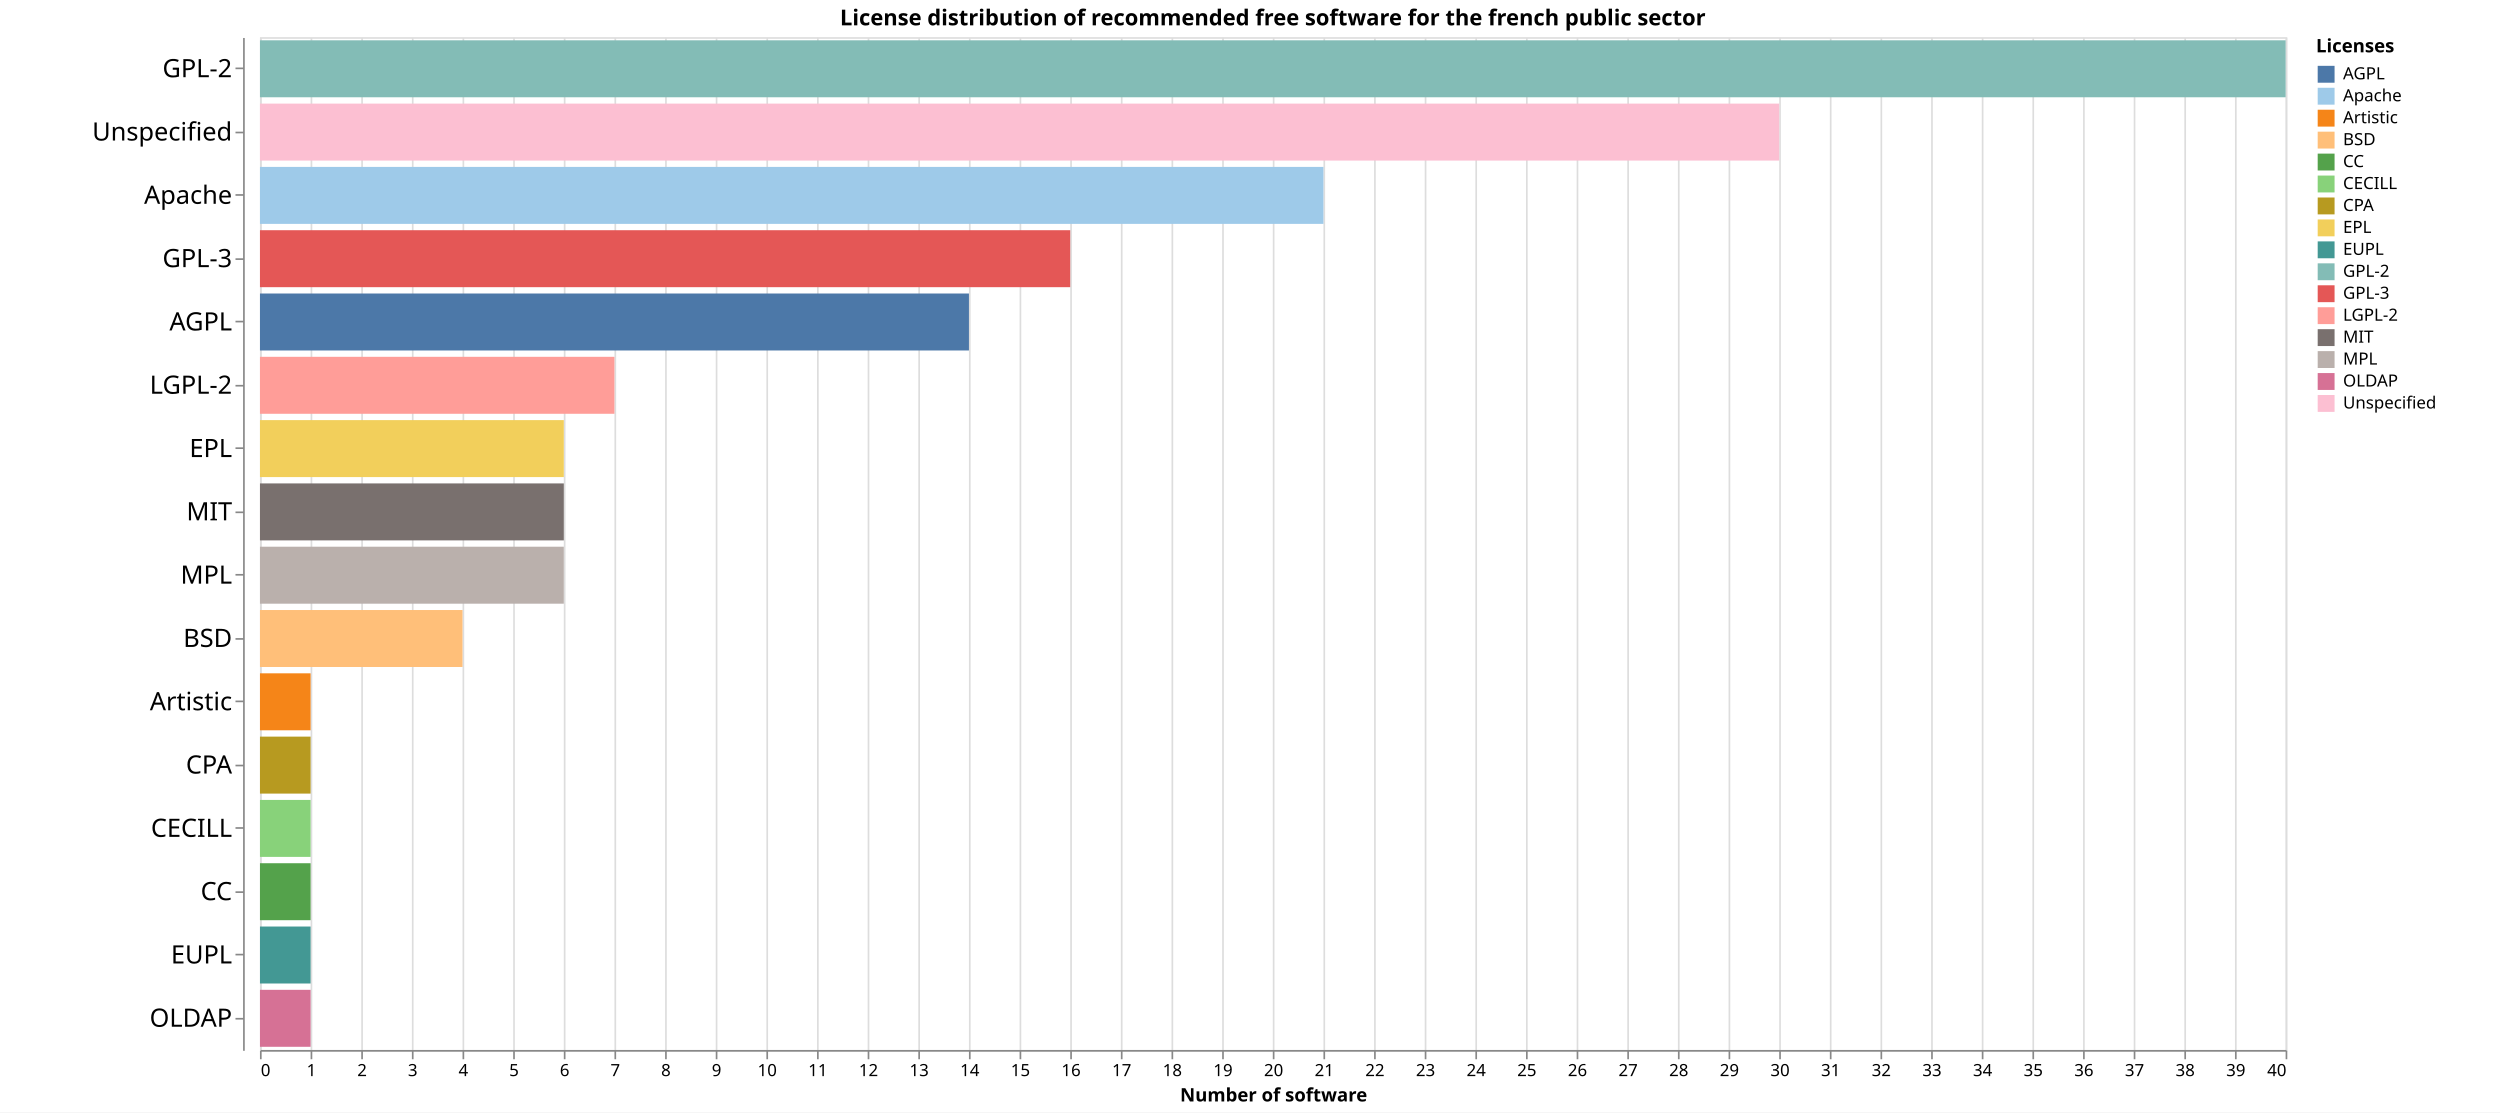
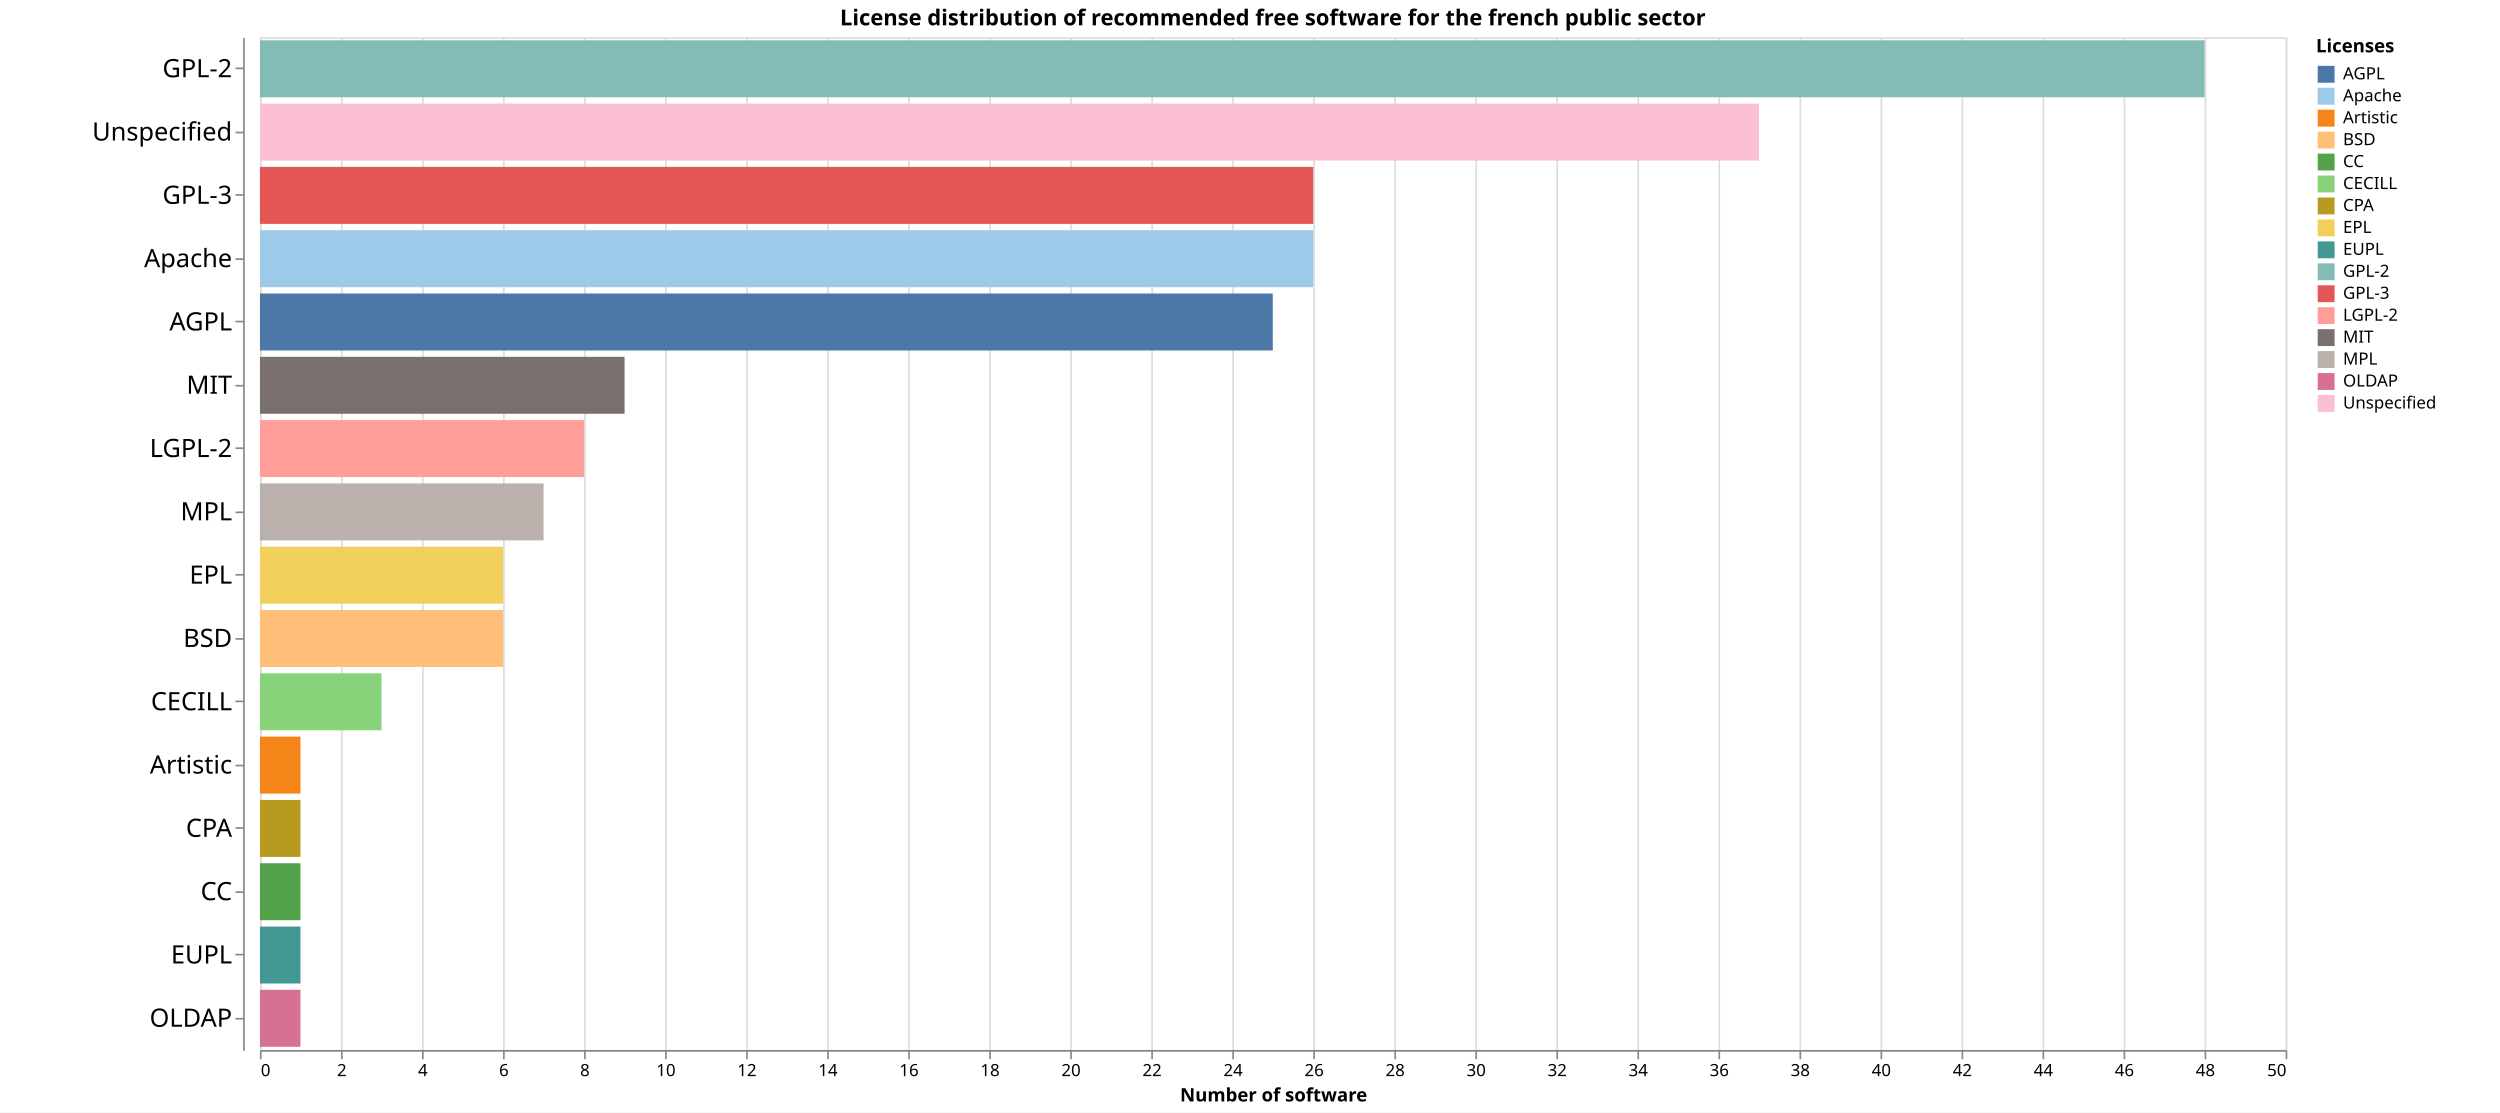
<svg xmlns="http://www.w3.org/2000/svg" class="marks" width="1481" height="659" viewBox="0 0 1481 659" version="1.1">
  <rect width="1481" height="659" fill="white" />
  <g fill="none" stroke-miterlimit="10" transform="translate(154,22)">
    <g class="mark-group role-frame root" role="graphics-object" aria-roledescription="group mark container">
      <g transform="translate(0,0)">
        <path class="background" aria-hidden="true" d="M0.5,0.5h1200v600h-1200Z" stroke="#ddd" />
        <g>
          <g class="mark-group role-axis" aria-hidden="true">
            <g transform="translate(0.5,600.5)">
              <path class="background" aria-hidden="true" d="M0,0h0v0h0Z" pointer-events="none" />
              <g>
                <g class="mark-rule role-axis-grid" pointer-events="none">
                  <line transform="translate(0,0)" x2="0" y2="-600" stroke="#ddd" stroke-width="1" opacity="1" />
-                   <line transform="translate(30,0)" x2="0" y2="-600" stroke="#ddd" stroke-width="1" opacity="1" />
-                   <line transform="translate(60,0)" x2="0" y2="-600" stroke="#ddd" stroke-width="1" opacity="1" />
-                   <line transform="translate(90,0)" x2="0" y2="-600" stroke="#ddd" stroke-width="1" opacity="1" />
-                   <line transform="translate(120,0)" x2="0" y2="-600" stroke="#ddd" stroke-width="1" opacity="1" />
-                   <line transform="translate(150,0)" x2="0" y2="-600" stroke="#ddd" stroke-width="1" opacity="1" />
-                   <line transform="translate(180,0)" x2="0" y2="-600" stroke="#ddd" stroke-width="1" opacity="1" />
-                   <line transform="translate(210,0)" x2="0" y2="-600" stroke="#ddd" stroke-width="1" opacity="1" />
+                   <line transform="translate(48,0)" x2="0" y2="-600" stroke="#ddd" stroke-width="1" opacity="1" />
+                   <line transform="translate(96,0)" x2="0" y2="-600" stroke="#ddd" stroke-width="1" opacity="1" />
+                   <line transform="translate(144,0)" x2="0" y2="-600" stroke="#ddd" stroke-width="1" opacity="1" />
+                   <line transform="translate(192,0)" x2="0" y2="-600" stroke="#ddd" stroke-width="1" opacity="1" />
                  <line transform="translate(240,0)" x2="0" y2="-600" stroke="#ddd" stroke-width="1" opacity="1" />
-                   <line transform="translate(270,0)" x2="0" y2="-600" stroke="#ddd" stroke-width="1" opacity="1" />
-                   <line transform="translate(300,0)" x2="0" y2="-600" stroke="#ddd" stroke-width="1" opacity="1" />
-                   <line transform="translate(330,0)" x2="0" y2="-600" stroke="#ddd" stroke-width="1" opacity="1" />
-                   <line transform="translate(360,0)" x2="0" y2="-600" stroke="#ddd" stroke-width="1" opacity="1" />
-                   <line transform="translate(390,0)" x2="0" y2="-600" stroke="#ddd" stroke-width="1" opacity="1" />
-                   <line transform="translate(420,0)" x2="0" y2="-600" stroke="#ddd" stroke-width="1" opacity="1" />
-                   <line transform="translate(450,0)" x2="0" y2="-600" stroke="#ddd" stroke-width="1" opacity="1" />
+                   <line transform="translate(288,0)" x2="0" y2="-600" stroke="#ddd" stroke-width="1" opacity="1" />
+                   <line transform="translate(336,0)" x2="0" y2="-600" stroke="#ddd" stroke-width="1" opacity="1" />
+                   <line transform="translate(384,0)" x2="0" y2="-600" stroke="#ddd" stroke-width="1" opacity="1" />
+                   <line transform="translate(432,0)" x2="0" y2="-600" stroke="#ddd" stroke-width="1" opacity="1" />
                  <line transform="translate(480,0)" x2="0" y2="-600" stroke="#ddd" stroke-width="1" opacity="1" />
-                   <line transform="translate(510,0)" x2="0" y2="-600" stroke="#ddd" stroke-width="1" opacity="1" />
-                   <line transform="translate(540,0)" x2="0" y2="-600" stroke="#ddd" stroke-width="1" opacity="1" />
-                   <line transform="translate(570,0)" x2="0" y2="-600" stroke="#ddd" stroke-width="1" opacity="1" />
-                   <line transform="translate(600,0)" x2="0" y2="-600" stroke="#ddd" stroke-width="1" opacity="1" />
-                   <line transform="translate(630,0)" x2="0" y2="-600" stroke="#ddd" stroke-width="1" opacity="1" />
-                   <line transform="translate(660,0)" x2="0" y2="-600" stroke="#ddd" stroke-width="1" opacity="1" />
-                   <line transform="translate(690,0)" x2="0" y2="-600" stroke="#ddd" stroke-width="1" opacity="1" />
+                   <line transform="translate(528,0)" x2="0" y2="-600" stroke="#ddd" stroke-width="1" opacity="1" />
+                   <line transform="translate(576,0)" x2="0" y2="-600" stroke="#ddd" stroke-width="1" opacity="1" />
+                   <line transform="translate(624,0)" x2="0" y2="-600" stroke="#ddd" stroke-width="1" opacity="1" />
+                   <line transform="translate(672,0)" x2="0" y2="-600" stroke="#ddd" stroke-width="1" opacity="1" />
                  <line transform="translate(720,0)" x2="0" y2="-600" stroke="#ddd" stroke-width="1" opacity="1" />
-                   <line transform="translate(750,0)" x2="0" y2="-600" stroke="#ddd" stroke-width="1" opacity="1" />
-                   <line transform="translate(780,0)" x2="0" y2="-600" stroke="#ddd" stroke-width="1" opacity="1" />
-                   <line transform="translate(810,0)" x2="0" y2="-600" stroke="#ddd" stroke-width="1" opacity="1" />
-                   <line transform="translate(840,0)" x2="0" y2="-600" stroke="#ddd" stroke-width="1" opacity="1" />
-                   <line transform="translate(870,0)" x2="0" y2="-600" stroke="#ddd" stroke-width="1" opacity="1" />
-                   <line transform="translate(900,0)" x2="0" y2="-600" stroke="#ddd" stroke-width="1" opacity="1" />
-                   <line transform="translate(930,0)" x2="0" y2="-600" stroke="#ddd" stroke-width="1" opacity="1" />
+                   <line transform="translate(768,0)" x2="0" y2="-600" stroke="#ddd" stroke-width="1" opacity="1" />
+                   <line transform="translate(816,0)" x2="0" y2="-600" stroke="#ddd" stroke-width="1" opacity="1" />
+                   <line transform="translate(864,0)" x2="0" y2="-600" stroke="#ddd" stroke-width="1" opacity="1" />
+                   <line transform="translate(912,0)" x2="0" y2="-600" stroke="#ddd" stroke-width="1" opacity="1" />
                  <line transform="translate(960,0)" x2="0" y2="-600" stroke="#ddd" stroke-width="1" opacity="1" />
-                   <line transform="translate(990,0)" x2="0" y2="-600" stroke="#ddd" stroke-width="1" opacity="1" />
-                   <line transform="translate(1020,0)" x2="0" y2="-600" stroke="#ddd" stroke-width="1" opacity="1" />
-                   <line transform="translate(1050,0)" x2="0" y2="-600" stroke="#ddd" stroke-width="1" opacity="1" />
-                   <line transform="translate(1080,0)" x2="0" y2="-600" stroke="#ddd" stroke-width="1" opacity="1" />
-                   <line transform="translate(1110,0)" x2="0" y2="-600" stroke="#ddd" stroke-width="1" opacity="1" />
-                   <line transform="translate(1140,0)" x2="0" y2="-600" stroke="#ddd" stroke-width="1" opacity="1" />
-                   <line transform="translate(1170,0)" x2="0" y2="-600" stroke="#ddd" stroke-width="1" opacity="1" />
+                   <line transform="translate(1008,0)" x2="0" y2="-600" stroke="#ddd" stroke-width="1" opacity="1" />
+                   <line transform="translate(1056,0)" x2="0" y2="-600" stroke="#ddd" stroke-width="1" opacity="1" />
+                   <line transform="translate(1104,0)" x2="0" y2="-600" stroke="#ddd" stroke-width="1" opacity="1" />
+                   <line transform="translate(1152,0)" x2="0" y2="-600" stroke="#ddd" stroke-width="1" opacity="1" />
                  <line transform="translate(1200,0)" x2="0" y2="-600" stroke="#ddd" stroke-width="1" opacity="1" />
                </g>
              </g>
              <path class="foreground" aria-hidden="true" d="" pointer-events="none" display="none" />
            </g>
          </g>
-           <g class="mark-group role-axis" role="graphics-symbol" aria-roledescription="axis" aria-label="X-axis titled 'Number of software' for a linear scale with values from 0 to 40">
+           <g class="mark-group role-axis" role="graphics-symbol" aria-roledescription="axis" aria-label="X-axis titled 'Number of software' for a linear scale with values from 0 to 50">
            <g transform="translate(0.5,600.5)">
              <path class="background" aria-hidden="true" d="M0,0h0v0h0Z" pointer-events="none" />
              <g>
                <g class="mark-rule role-axis-tick" pointer-events="none">
                  <line transform="translate(0,0)" x2="0" y2="5" stroke="#888" stroke-width="1" opacity="1" />
-                   <line transform="translate(30,0)" x2="0" y2="5" stroke="#888" stroke-width="1" opacity="1" />
-                   <line transform="translate(60,0)" x2="0" y2="5" stroke="#888" stroke-width="1" opacity="1" />
-                   <line transform="translate(90,0)" x2="0" y2="5" stroke="#888" stroke-width="1" opacity="1" />
-                   <line transform="translate(120,0)" x2="0" y2="5" stroke="#888" stroke-width="1" opacity="1" />
-                   <line transform="translate(150,0)" x2="0" y2="5" stroke="#888" stroke-width="1" opacity="1" />
-                   <line transform="translate(180,0)" x2="0" y2="5" stroke="#888" stroke-width="1" opacity="1" />
-                   <line transform="translate(210,0)" x2="0" y2="5" stroke="#888" stroke-width="1" opacity="1" />
+                   <line transform="translate(48,0)" x2="0" y2="5" stroke="#888" stroke-width="1" opacity="1" />
+                   <line transform="translate(96,0)" x2="0" y2="5" stroke="#888" stroke-width="1" opacity="1" />
+                   <line transform="translate(144,0)" x2="0" y2="5" stroke="#888" stroke-width="1" opacity="1" />
+                   <line transform="translate(192,0)" x2="0" y2="5" stroke="#888" stroke-width="1" opacity="1" />
                  <line transform="translate(240,0)" x2="0" y2="5" stroke="#888" stroke-width="1" opacity="1" />
-                   <line transform="translate(270,0)" x2="0" y2="5" stroke="#888" stroke-width="1" opacity="1" />
-                   <line transform="translate(300,0)" x2="0" y2="5" stroke="#888" stroke-width="1" opacity="1" />
-                   <line transform="translate(330,0)" x2="0" y2="5" stroke="#888" stroke-width="1" opacity="1" />
-                   <line transform="translate(360,0)" x2="0" y2="5" stroke="#888" stroke-width="1" opacity="1" />
-                   <line transform="translate(390,0)" x2="0" y2="5" stroke="#888" stroke-width="1" opacity="1" />
-                   <line transform="translate(420,0)" x2="0" y2="5" stroke="#888" stroke-width="1" opacity="1" />
-                   <line transform="translate(450,0)" x2="0" y2="5" stroke="#888" stroke-width="1" opacity="1" />
+                   <line transform="translate(288,0)" x2="0" y2="5" stroke="#888" stroke-width="1" opacity="1" />
+                   <line transform="translate(336,0)" x2="0" y2="5" stroke="#888" stroke-width="1" opacity="1" />
+                   <line transform="translate(384,0)" x2="0" y2="5" stroke="#888" stroke-width="1" opacity="1" />
+                   <line transform="translate(432,0)" x2="0" y2="5" stroke="#888" stroke-width="1" opacity="1" />
                  <line transform="translate(480,0)" x2="0" y2="5" stroke="#888" stroke-width="1" opacity="1" />
-                   <line transform="translate(510,0)" x2="0" y2="5" stroke="#888" stroke-width="1" opacity="1" />
-                   <line transform="translate(540,0)" x2="0" y2="5" stroke="#888" stroke-width="1" opacity="1" />
-                   <line transform="translate(570,0)" x2="0" y2="5" stroke="#888" stroke-width="1" opacity="1" />
-                   <line transform="translate(600,0)" x2="0" y2="5" stroke="#888" stroke-width="1" opacity="1" />
-                   <line transform="translate(630,0)" x2="0" y2="5" stroke="#888" stroke-width="1" opacity="1" />
-                   <line transform="translate(660,0)" x2="0" y2="5" stroke="#888" stroke-width="1" opacity="1" />
-                   <line transform="translate(690,0)" x2="0" y2="5" stroke="#888" stroke-width="1" opacity="1" />
+                   <line transform="translate(528,0)" x2="0" y2="5" stroke="#888" stroke-width="1" opacity="1" />
+                   <line transform="translate(576,0)" x2="0" y2="5" stroke="#888" stroke-width="1" opacity="1" />
+                   <line transform="translate(624,0)" x2="0" y2="5" stroke="#888" stroke-width="1" opacity="1" />
+                   <line transform="translate(672,0)" x2="0" y2="5" stroke="#888" stroke-width="1" opacity="1" />
                  <line transform="translate(720,0)" x2="0" y2="5" stroke="#888" stroke-width="1" opacity="1" />
-                   <line transform="translate(750,0)" x2="0" y2="5" stroke="#888" stroke-width="1" opacity="1" />
-                   <line transform="translate(780,0)" x2="0" y2="5" stroke="#888" stroke-width="1" opacity="1" />
-                   <line transform="translate(810,0)" x2="0" y2="5" stroke="#888" stroke-width="1" opacity="1" />
-                   <line transform="translate(840,0)" x2="0" y2="5" stroke="#888" stroke-width="1" opacity="1" />
-                   <line transform="translate(870,0)" x2="0" y2="5" stroke="#888" stroke-width="1" opacity="1" />
-                   <line transform="translate(900,0)" x2="0" y2="5" stroke="#888" stroke-width="1" opacity="1" />
-                   <line transform="translate(930,0)" x2="0" y2="5" stroke="#888" stroke-width="1" opacity="1" />
+                   <line transform="translate(768,0)" x2="0" y2="5" stroke="#888" stroke-width="1" opacity="1" />
+                   <line transform="translate(816,0)" x2="0" y2="5" stroke="#888" stroke-width="1" opacity="1" />
+                   <line transform="translate(864,0)" x2="0" y2="5" stroke="#888" stroke-width="1" opacity="1" />
+                   <line transform="translate(912,0)" x2="0" y2="5" stroke="#888" stroke-width="1" opacity="1" />
                  <line transform="translate(960,0)" x2="0" y2="5" stroke="#888" stroke-width="1" opacity="1" />
-                   <line transform="translate(990,0)" x2="0" y2="5" stroke="#888" stroke-width="1" opacity="1" />
-                   <line transform="translate(1020,0)" x2="0" y2="5" stroke="#888" stroke-width="1" opacity="1" />
-                   <line transform="translate(1050,0)" x2="0" y2="5" stroke="#888" stroke-width="1" opacity="1" />
-                   <line transform="translate(1080,0)" x2="0" y2="5" stroke="#888" stroke-width="1" opacity="1" />
-                   <line transform="translate(1110,0)" x2="0" y2="5" stroke="#888" stroke-width="1" opacity="1" />
-                   <line transform="translate(1140,0)" x2="0" y2="5" stroke="#888" stroke-width="1" opacity="1" />
-                   <line transform="translate(1170,0)" x2="0" y2="5" stroke="#888" stroke-width="1" opacity="1" />
+                   <line transform="translate(1008,0)" x2="0" y2="5" stroke="#888" stroke-width="1" opacity="1" />
+                   <line transform="translate(1056,0)" x2="0" y2="5" stroke="#888" stroke-width="1" opacity="1" />
+                   <line transform="translate(1104,0)" x2="0" y2="5" stroke="#888" stroke-width="1" opacity="1" />
+                   <line transform="translate(1152,0)" x2="0" y2="5" stroke="#888" stroke-width="1" opacity="1" />
                  <line transform="translate(1200,0)" x2="0" y2="5" stroke="#888" stroke-width="1" opacity="1" />
                </g>
                <g class="mark-text role-axis-label" pointer-events="none">
                  <text text-anchor="start" transform="translate(0,15)" font-family="sans-serif" font-size="10px" fill="#000" opacity="1">0</text>
-                   <text text-anchor="middle" transform="translate(30,15)" font-family="sans-serif" font-size="10px" fill="#000" opacity="1">1</text>
-                   <text text-anchor="middle" transform="translate(60,15)" font-family="sans-serif" font-size="10px" fill="#000" opacity="1">2</text>
-                   <text text-anchor="middle" transform="translate(90,15)" font-family="sans-serif" font-size="10px" fill="#000" opacity="1">3</text>
-                   <text text-anchor="middle" transform="translate(120,15)" font-family="sans-serif" font-size="10px" fill="#000" opacity="1">4</text>
-                   <text text-anchor="middle" transform="translate(150,15)" font-family="sans-serif" font-size="10px" fill="#000" opacity="1">5</text>
-                   <text text-anchor="middle" transform="translate(180,15)" font-family="sans-serif" font-size="10px" fill="#000" opacity="1">6</text>
-                   <text text-anchor="middle" transform="translate(210,15)" font-family="sans-serif" font-size="10px" fill="#000" opacity="1">7</text>
-                   <text text-anchor="middle" transform="translate(240,15)" font-family="sans-serif" font-size="10px" fill="#000" opacity="1">8</text>
-                   <text text-anchor="middle" transform="translate(270,15)" font-family="sans-serif" font-size="10px" fill="#000" opacity="1">9</text>
-                   <text text-anchor="middle" transform="translate(300,15)" font-family="sans-serif" font-size="10px" fill="#000" opacity="1">10</text>
-                   <text text-anchor="middle" transform="translate(330,15)" font-family="sans-serif" font-size="10px" fill="#000" opacity="1">11</text>
-                   <text text-anchor="middle" transform="translate(360,15)" font-family="sans-serif" font-size="10px" fill="#000" opacity="1">12</text>
-                   <text text-anchor="middle" transform="translate(390,15)" font-family="sans-serif" font-size="10px" fill="#000" opacity="1">13</text>
-                   <text text-anchor="middle" transform="translate(420,15)" font-family="sans-serif" font-size="10px" fill="#000" opacity="1">14</text>
-                   <text text-anchor="middle" transform="translate(450,15)" font-family="sans-serif" font-size="10px" fill="#000" opacity="1">15</text>
-                   <text text-anchor="middle" transform="translate(480,15)" font-family="sans-serif" font-size="10px" fill="#000" opacity="1">16</text>
-                   <text text-anchor="middle" transform="translate(510,15)" font-family="sans-serif" font-size="10px" fill="#000" opacity="1">17</text>
-                   <text text-anchor="middle" transform="translate(540,15)" font-family="sans-serif" font-size="10px" fill="#000" opacity="1">18</text>
-                   <text text-anchor="middle" transform="translate(570,15)" font-family="sans-serif" font-size="10px" fill="#000" opacity="1">19</text>
-                   <text text-anchor="middle" transform="translate(600,15)" font-family="sans-serif" font-size="10px" fill="#000" opacity="1">20</text>
-                   <text text-anchor="middle" transform="translate(630,15)" font-family="sans-serif" font-size="10px" fill="#000" opacity="1">21</text>
-                   <text text-anchor="middle" transform="translate(660,15)" font-family="sans-serif" font-size="10px" fill="#000" opacity="1">22</text>
-                   <text text-anchor="middle" transform="translate(690,15)" font-family="sans-serif" font-size="10px" fill="#000" opacity="1">23</text>
-                   <text text-anchor="middle" transform="translate(720,15)" font-family="sans-serif" font-size="10px" fill="#000" opacity="1">24</text>
-                   <text text-anchor="middle" transform="translate(750,15)" font-family="sans-serif" font-size="10px" fill="#000" opacity="1">25</text>
-                   <text text-anchor="middle" transform="translate(780,15)" font-family="sans-serif" font-size="10px" fill="#000" opacity="1">26</text>
-                   <text text-anchor="middle" transform="translate(810,15)" font-family="sans-serif" font-size="10px" fill="#000" opacity="1">27</text>
-                   <text text-anchor="middle" transform="translate(840,15)" font-family="sans-serif" font-size="10px" fill="#000" opacity="1">28</text>
-                   <text text-anchor="middle" transform="translate(870,15)" font-family="sans-serif" font-size="10px" fill="#000" opacity="1">29</text>
-                   <text text-anchor="middle" transform="translate(900,15)" font-family="sans-serif" font-size="10px" fill="#000" opacity="1">30</text>
-                   <text text-anchor="middle" transform="translate(930,15)" font-family="sans-serif" font-size="10px" fill="#000" opacity="1">31</text>
-                   <text text-anchor="middle" transform="translate(960,15)" font-family="sans-serif" font-size="10px" fill="#000" opacity="1">32</text>
-                   <text text-anchor="middle" transform="translate(990,15)" font-family="sans-serif" font-size="10px" fill="#000" opacity="1">33</text>
-                   <text text-anchor="middle" transform="translate(1020,15)" font-family="sans-serif" font-size="10px" fill="#000" opacity="1">34</text>
-                   <text text-anchor="middle" transform="translate(1050,15)" font-family="sans-serif" font-size="10px" fill="#000" opacity="1">35</text>
-                   <text text-anchor="middle" transform="translate(1080,15)" font-family="sans-serif" font-size="10px" fill="#000" opacity="1">36</text>
-                   <text text-anchor="middle" transform="translate(1110,15)" font-family="sans-serif" font-size="10px" fill="#000" opacity="1">37</text>
-                   <text text-anchor="middle" transform="translate(1140,15)" font-family="sans-serif" font-size="10px" fill="#000" opacity="1">38</text>
-                   <text text-anchor="middle" transform="translate(1170,15)" font-family="sans-serif" font-size="10px" fill="#000" opacity="1">39</text>
-                   <text text-anchor="end" transform="translate(1200,15)" font-family="sans-serif" font-size="10px" fill="#000" opacity="1">40</text>
+                   <text text-anchor="middle" transform="translate(48,15)" font-family="sans-serif" font-size="10px" fill="#000" opacity="1">2</text>
+                   <text text-anchor="middle" transform="translate(96,15)" font-family="sans-serif" font-size="10px" fill="#000" opacity="1">4</text>
+                   <text text-anchor="middle" transform="translate(144,15)" font-family="sans-serif" font-size="10px" fill="#000" opacity="1">6</text>
+                   <text text-anchor="middle" transform="translate(192,15)" font-family="sans-serif" font-size="10px" fill="#000" opacity="1">8</text>
+                   <text text-anchor="middle" transform="translate(240,15)" font-family="sans-serif" font-size="10px" fill="#000" opacity="1">10</text>
+                   <text text-anchor="middle" transform="translate(288,15)" font-family="sans-serif" font-size="10px" fill="#000" opacity="1">12</text>
+                   <text text-anchor="middle" transform="translate(336,15)" font-family="sans-serif" font-size="10px" fill="#000" opacity="1">14</text>
+                   <text text-anchor="middle" transform="translate(384,15)" font-family="sans-serif" font-size="10px" fill="#000" opacity="1">16</text>
+                   <text text-anchor="middle" transform="translate(432,15)" font-family="sans-serif" font-size="10px" fill="#000" opacity="1">18</text>
+                   <text text-anchor="middle" transform="translate(480,15)" font-family="sans-serif" font-size="10px" fill="#000" opacity="1">20</text>
+                   <text text-anchor="middle" transform="translate(528,15)" font-family="sans-serif" font-size="10px" fill="#000" opacity="1">22</text>
+                   <text text-anchor="middle" transform="translate(576,15)" font-family="sans-serif" font-size="10px" fill="#000" opacity="1">24</text>
+                   <text text-anchor="middle" transform="translate(624,15)" font-family="sans-serif" font-size="10px" fill="#000" opacity="1">26</text>
+                   <text text-anchor="middle" transform="translate(672,15)" font-family="sans-serif" font-size="10px" fill="#000" opacity="1">28</text>
+                   <text text-anchor="middle" transform="translate(720,15)" font-family="sans-serif" font-size="10px" fill="#000" opacity="1">30</text>
+                   <text text-anchor="middle" transform="translate(768,15)" font-family="sans-serif" font-size="10px" fill="#000" opacity="1">32</text>
+                   <text text-anchor="middle" transform="translate(816,15)" font-family="sans-serif" font-size="10px" fill="#000" opacity="1">34</text>
+                   <text text-anchor="middle" transform="translate(864,15)" font-family="sans-serif" font-size="10px" fill="#000" opacity="1">36</text>
+                   <text text-anchor="middle" transform="translate(912,15)" font-family="sans-serif" font-size="10px" fill="#000" opacity="1">38</text>
+                   <text text-anchor="middle" transform="translate(960,15)" font-family="sans-serif" font-size="10px" fill="#000" opacity="1">40</text>
+                   <text text-anchor="middle" transform="translate(1008,15)" font-family="sans-serif" font-size="10px" fill="#000" opacity="1">42</text>
+                   <text text-anchor="middle" transform="translate(1056,15)" font-family="sans-serif" font-size="10px" fill="#000" opacity="1">44</text>
+                   <text text-anchor="middle" transform="translate(1104,15)" font-family="sans-serif" font-size="10px" fill="#000" opacity="1">46</text>
+                   <text text-anchor="middle" transform="translate(1152,15)" font-family="sans-serif" font-size="10px" fill="#000" opacity="1">48</text>
+                   <text text-anchor="end" transform="translate(1200,15)" font-family="sans-serif" font-size="10px" fill="#000" opacity="1">50</text>
                </g>
                <g class="mark-rule role-axis-domain" pointer-events="none">
                  <line transform="translate(0,0)" x2="1200" y2="0" stroke="#888" stroke-width="1" opacity="1" />
                </g>
                <g class="mark-text role-axis-title" pointer-events="none">
                  <text text-anchor="middle" transform="translate(600,30)" font-family="sans-serif" font-size="11px" font-weight="bold" fill="#000" opacity="1">Number of software</text>
                </g>
              </g>
              <path class="foreground" aria-hidden="true" d="" pointer-events="none" display="none" />
            </g>
          </g>
-           <g class="mark-group role-axis" role="graphics-symbol" aria-roledescription="axis" aria-label="Y-axis for a discrete scale with 16 values: GPL-2, Unspecified, Apache, GPL-3, AGPL, ending with OLDAP">
+           <g class="mark-group role-axis" role="graphics-symbol" aria-roledescription="axis" aria-label="Y-axis for a discrete scale with 16 values: GPL-2, Unspecified, GPL-3, Apache, AGPL, ending with OLDAP">
            <g transform="translate(-9.5,0.5)">
              <path class="background" aria-hidden="true" d="M0,0h0v0h0Z" pointer-events="none" />
              <g>
                <g class="mark-rule role-axis-tick" pointer-events="none">
                  <line transform="translate(0,18)" x2="-5" y2="0" stroke="#888" stroke-width="1" opacity="1" />
                  <line transform="translate(0,56)" x2="-5" y2="0" stroke="#888" stroke-width="1" opacity="1" />
                  <line transform="translate(0,93)" x2="-5" y2="0" stroke="#888" stroke-width="1" opacity="1" />
                  <line transform="translate(0,131)" x2="-5" y2="0" stroke="#888" stroke-width="1" opacity="1" />
                  <line transform="translate(0,168)" x2="-5" y2="0" stroke="#888" stroke-width="1" opacity="1" />
                  <line transform="translate(0,206)" x2="-5" y2="0" stroke="#888" stroke-width="1" opacity="1" />
                  <line transform="translate(0,243)" x2="-5" y2="0" stroke="#888" stroke-width="1" opacity="1" />
                  <line transform="translate(0,281)" x2="-5" y2="0" stroke="#888" stroke-width="1" opacity="1" />
                  <line transform="translate(0,318)" x2="-5" y2="0" stroke="#888" stroke-width="1" opacity="1" />
                  <line transform="translate(0,356)" x2="-5" y2="0" stroke="#888" stroke-width="1" opacity="1" />
                  <line transform="translate(0,393)" x2="-5" y2="0" stroke="#888" stroke-width="1" opacity="1" />
                  <line transform="translate(0,431)" x2="-5" y2="0" stroke="#888" stroke-width="1" opacity="1" />
                  <line transform="translate(0,468)" x2="-5" y2="0" stroke="#888" stroke-width="1" opacity="1" />
                  <line transform="translate(0,506)" x2="-5" y2="0" stroke="#888" stroke-width="1" opacity="1" />
                  <line transform="translate(0,543)" x2="-5" y2="0" stroke="#888" stroke-width="1" opacity="1" />
                  <line transform="translate(0,581)" x2="-5" y2="0" stroke="#888" stroke-width="1" opacity="1" />
                </g>
                <g class="mark-text role-axis-label" pointer-events="none">
                  <text text-anchor="end" transform="translate(-7,23.25)" font-family="sans-serif" font-size="15px" fill="#000" opacity="1">GPL-2</text>
                  <text text-anchor="end" transform="translate(-7,60.75)" font-family="sans-serif" font-size="15px" fill="#000" opacity="1">Unspecified</text>
-                   <text text-anchor="end" transform="translate(-7,98.25)" font-family="sans-serif" font-size="15px" fill="#000" opacity="1">Apache</text>
-                   <text text-anchor="end" transform="translate(-7,135.75)" font-family="sans-serif" font-size="15px" fill="#000" opacity="1">GPL-3</text>
+                   <text text-anchor="end" transform="translate(-7,98.25)" font-family="sans-serif" font-size="15px" fill="#000" opacity="1">GPL-3</text>
+                   <text text-anchor="end" transform="translate(-7,135.75)" font-family="sans-serif" font-size="15px" fill="#000" opacity="1">Apache</text>
                  <text text-anchor="end" transform="translate(-7,173.25)" font-family="sans-serif" font-size="15px" fill="#000" opacity="1">AGPL</text>
-                   <text text-anchor="end" transform="translate(-7,210.75)" font-family="sans-serif" font-size="15px" fill="#000" opacity="1">LGPL-2</text>
-                   <text text-anchor="end" transform="translate(-7,248.25)" font-family="sans-serif" font-size="15px" fill="#000" opacity="1">EPL</text>
-                   <text text-anchor="end" transform="translate(-7,285.75)" font-family="sans-serif" font-size="15px" fill="#000" opacity="1">MIT</text>
-                   <text text-anchor="end" transform="translate(-7,323.25)" font-family="sans-serif" font-size="15px" fill="#000" opacity="1">MPL</text>
+                   <text text-anchor="end" transform="translate(-7,210.75)" font-family="sans-serif" font-size="15px" fill="#000" opacity="1">MIT</text>
+                   <text text-anchor="end" transform="translate(-7,248.25)" font-family="sans-serif" font-size="15px" fill="#000" opacity="1">LGPL-2</text>
+                   <text text-anchor="end" transform="translate(-7,285.75)" font-family="sans-serif" font-size="15px" fill="#000" opacity="1">MPL</text>
+                   <text text-anchor="end" transform="translate(-7,323.25)" font-family="sans-serif" font-size="15px" fill="#000" opacity="1">EPL</text>
                  <text text-anchor="end" transform="translate(-7,360.75)" font-family="sans-serif" font-size="15px" fill="#000" opacity="1">BSD</text>
-                   <text text-anchor="end" transform="translate(-7,398.25)" font-family="sans-serif" font-size="15px" fill="#000" opacity="1">Artistic</text>
-                   <text text-anchor="end" transform="translate(-7,435.75)" font-family="sans-serif" font-size="15px" fill="#000" opacity="1">CPA</text>
-                   <text text-anchor="end" transform="translate(-7,473.25)" font-family="sans-serif" font-size="15px" fill="#000" opacity="1">CECILL</text>
+                   <text text-anchor="end" transform="translate(-7,398.25)" font-family="sans-serif" font-size="15px" fill="#000" opacity="1">CECILL</text>
+                   <text text-anchor="end" transform="translate(-7,435.75)" font-family="sans-serif" font-size="15px" fill="#000" opacity="1">Artistic</text>
+                   <text text-anchor="end" transform="translate(-7,473.25)" font-family="sans-serif" font-size="15px" fill="#000" opacity="1">CPA</text>
                  <text text-anchor="end" transform="translate(-7,510.75)" font-family="sans-serif" font-size="15px" fill="#000" opacity="1">CC</text>
                  <text text-anchor="end" transform="translate(-7,548.25)" font-family="sans-serif" font-size="15px" fill="#000" opacity="1">EUPL</text>
                  <text text-anchor="end" transform="translate(-7,585.75)" font-family="sans-serif" font-size="15px" fill="#000" opacity="1">OLDAP</text>
                </g>
                <g class="mark-rule role-axis-domain" pointer-events="none">
                  <line transform="translate(0,0)" x2="0" y2="600" stroke="#888" stroke-width="1" opacity="1" />
                </g>
              </g>
              <path class="foreground" aria-hidden="true" d="" pointer-events="none" display="none" />
            </g>
          </g>
          <g class="mark-rect role-mark marks" role="graphics-object" aria-roledescription="rect mark container">
-             <path aria-label="Number: 16; License: GPL-3" role="graphics-symbol" aria-roledescription="bar" d="M0,114.375h480v33.75h-480Z" fill="#e45756" />
-             <path aria-label="Number: 7; License: LGPL-2" role="graphics-symbol" aria-roledescription="bar" d="M0,189.375h210v33.75h-210Z" fill="#ff9d98" />
-             <path aria-label="Number: 6; License: EPL" role="graphics-symbol" aria-roledescription="bar" d="M0,226.875h180v33.75h-180Z" fill="#f2cf5b" />
-             <path aria-label="Number: 1; License: Artistic" role="graphics-symbol" aria-roledescription="bar" d="M0,376.875h30v33.75h-30Z" fill="#f58518" />
-             <path aria-label="Number: 14; License: AGPL" role="graphics-symbol" aria-roledescription="bar" d="M0,151.875h420v33.75h-420Z" fill="#4c78a8" />
-             <path aria-label="Number: 1; License: CPA" role="graphics-symbol" aria-roledescription="bar" d="M0,414.375h30v33.75h-30Z" fill="#b79a20" />
-             <path aria-label="Number: 1; License: CECILL" role="graphics-symbol" aria-roledescription="bar" d="M0,451.875h30v33.75h-30Z" fill="#88d27a" />
-             <path aria-label="Number: 1; License: CC" role="graphics-symbol" aria-roledescription="bar" d="M0,489.375h30v33.75h-30Z" fill="#54a24b" />
-             <path aria-label="Number: 30; License: Unspecified" role="graphics-symbol" aria-roledescription="bar" d="M0,39.375h900v33.75h-900Z" fill="#fcbfd2" />
-             <path aria-label="Number: 21; License: Apache" role="graphics-symbol" aria-roledescription="bar" d="M0,76.875h630v33.75h-630Z" fill="#9ecae9" />
-             <path aria-label="Number: 1; License: EUPL" role="graphics-symbol" aria-roledescription="bar" d="M0,526.875h30v33.75h-30Z" fill="#439894" />
-             <path aria-label="Number: 4; License: BSD" role="graphics-symbol" aria-roledescription="bar" d="M0,339.375h120v33.75h-120Z" fill="#ffbf79" />
-             <path aria-label="Number: 6; License: MIT" role="graphics-symbol" aria-roledescription="bar" d="M0,264.375h180v33.75h-180Z" fill="#79706e" />
-             <path aria-label="Number: 40; License: GPL-2" role="graphics-symbol" aria-roledescription="bar" d="M0,1.875h1200v33.75h-1200Z" fill="#83bcb6" />
-             <path aria-label="Number: 6; License: MPL" role="graphics-symbol" aria-roledescription="bar" d="M0,301.875h180v33.75h-180Z" fill="#bab0ac" />
-             <path aria-label="Number: 1; License: OLDAP" role="graphics-symbol" aria-roledescription="bar" d="M0,564.375h30v33.75h-30Z" fill="#d67195" />
+             <path aria-label="Number: 26; License: GPL-3" role="graphics-symbol" aria-roledescription="bar" d="M0,76.875h624v33.75h-624Z" fill="#e45756" />
+             <path aria-label="Number: 8; License: LGPL-2" role="graphics-symbol" aria-roledescription="bar" d="M0,226.875h192v33.75h-192Z" fill="#ff9d98" />
+             <path aria-label="Number: 6; License: EPL" role="graphics-symbol" aria-roledescription="bar" d="M0,301.875h144v33.75h-144Z" fill="#f2cf5b" />
+             <path aria-label="Number: 1; License: Artistic" role="graphics-symbol" aria-roledescription="bar" d="M0,414.375h24v33.75h-24Z" fill="#f58518" />
+             <path aria-label="Number: 25; License: AGPL" role="graphics-symbol" aria-roledescription="bar" d="M0,151.875h600v33.75h-600Z" fill="#4c78a8" />
+             <path aria-label="Number: 1; License: CPA" role="graphics-symbol" aria-roledescription="bar" d="M0,451.875h24v33.75h-24Z" fill="#b79a20" />
+             <path aria-label="Number: 3; License: CECILL" role="graphics-symbol" aria-roledescription="bar" d="M0,376.875h72v33.75h-72Z" fill="#88d27a" />
+             <path aria-label="Number: 1; License: CC" role="graphics-symbol" aria-roledescription="bar" d="M0,489.375h24v33.75h-24Z" fill="#54a24b" />
+             <path aria-label="Number: 37; License: Unspecified" role="graphics-symbol" aria-roledescription="bar" d="M0,39.375h888v33.75h-888Z" fill="#fcbfd2" />
+             <path aria-label="Number: 26; License: Apache" role="graphics-symbol" aria-roledescription="bar" d="M0,114.375h624v33.75h-624Z" fill="#9ecae9" />
+             <path aria-label="Number: 1; License: EUPL" role="graphics-symbol" aria-roledescription="bar" d="M0,526.875h24v33.75h-24Z" fill="#439894" />
+             <path aria-label="Number: 6; License: BSD" role="graphics-symbol" aria-roledescription="bar" d="M0,339.375h144v33.75h-144Z" fill="#ffbf79" />
+             <path aria-label="Number: 9; License: MIT" role="graphics-symbol" aria-roledescription="bar" d="M0,189.375h216v33.75h-216Z" fill="#79706e" />
+             <path aria-label="Number: 48; License: GPL-2" role="graphics-symbol" aria-roledescription="bar" d="M0,1.875h1152v33.75h-1152Z" fill="#83bcb6" />
+             <path aria-label="Number: 7; License: MPL" role="graphics-symbol" aria-roledescription="bar" d="M0,264.375h168v33.75h-168Z" fill="#bab0ac" />
+             <path aria-label="Number: 1; License: OLDAP" role="graphics-symbol" aria-roledescription="bar" d="M0,564.375h24v33.75h-24Z" fill="#d67195" />
          </g>
          <g class="mark-group role-legend" role="graphics-symbol" aria-roledescription="legend" aria-label="Symbol legend titled 'Licenses' for fill color with 16 values: AGPL, Apache, Artistic, BSD, CC, ending with Unspecified">
            <g transform="translate(1218,0)">
              <path class="background" aria-hidden="true" d="M0,0h104v222h-104Z" pointer-events="none" />
              <g>
                <g class="mark-group role-legend-entry">
                  <g transform="translate(0,16)">
                    <path class="background" aria-hidden="true" d="M0,0h0v0h0Z" pointer-events="none" />
                    <g>
                      <g class="mark-group role-scope" role="graphics-object" aria-roledescription="group mark container">
                        <g transform="translate(0,0)">
                          <path class="background" aria-hidden="true" d="M0,0h104v11h-104Z" pointer-events="none" opacity="1" />
                          <g>
                            <g class="mark-symbol role-legend-symbol" pointer-events="none">
                              <path transform="translate(6,6)" d="M-5,-5h10v10h-10Z" fill="#4c78a8" stroke-width="1.5" opacity="1" />
                            </g>
                            <g class="mark-text role-legend-label" pointer-events="none">
                              <text text-anchor="start" transform="translate(16,9)" font-family="sans-serif" font-size="10px" fill="#000" opacity="1">AGPL</text>
                            </g>
                          </g>
                          <path class="foreground" aria-hidden="true" d="" pointer-events="none" display="none" />
                        </g>
                        <g transform="translate(0,13)">
                          <path class="background" aria-hidden="true" d="M0,0h104v11h-104Z" pointer-events="none" opacity="1" />
                          <g>
                            <g class="mark-symbol role-legend-symbol" pointer-events="none">
                              <path transform="translate(6,6)" d="M-5,-5h10v10h-10Z" fill="#9ecae9" stroke-width="1.5" opacity="1" />
                            </g>
                            <g class="mark-text role-legend-label" pointer-events="none">
                              <text text-anchor="start" transform="translate(16,9)" font-family="sans-serif" font-size="10px" fill="#000" opacity="1">Apache</text>
                            </g>
                          </g>
                          <path class="foreground" aria-hidden="true" d="" pointer-events="none" display="none" />
                        </g>
                        <g transform="translate(0,26)">
                          <path class="background" aria-hidden="true" d="M0,0h104v11h-104Z" pointer-events="none" opacity="1" />
                          <g>
                            <g class="mark-symbol role-legend-symbol" pointer-events="none">
                              <path transform="translate(6,6)" d="M-5,-5h10v10h-10Z" fill="#f58518" stroke-width="1.5" opacity="1" />
                            </g>
                            <g class="mark-text role-legend-label" pointer-events="none">
                              <text text-anchor="start" transform="translate(16,9)" font-family="sans-serif" font-size="10px" fill="#000" opacity="1">Artistic</text>
                            </g>
                          </g>
                          <path class="foreground" aria-hidden="true" d="" pointer-events="none" display="none" />
                        </g>
                        <g transform="translate(0,39)">
                          <path class="background" aria-hidden="true" d="M0,0h104v11h-104Z" pointer-events="none" opacity="1" />
                          <g>
                            <g class="mark-symbol role-legend-symbol" pointer-events="none">
                              <path transform="translate(6,6)" d="M-5,-5h10v10h-10Z" fill="#ffbf79" stroke-width="1.5" opacity="1" />
                            </g>
                            <g class="mark-text role-legend-label" pointer-events="none">
                              <text text-anchor="start" transform="translate(16,9)" font-family="sans-serif" font-size="10px" fill="#000" opacity="1">BSD</text>
                            </g>
                          </g>
                          <path class="foreground" aria-hidden="true" d="" pointer-events="none" display="none" />
                        </g>
                        <g transform="translate(0,52)">
                          <path class="background" aria-hidden="true" d="M0,0h104v11h-104Z" pointer-events="none" opacity="1" />
                          <g>
                            <g class="mark-symbol role-legend-symbol" pointer-events="none">
                              <path transform="translate(6,6)" d="M-5,-5h10v10h-10Z" fill="#54a24b" stroke-width="1.5" opacity="1" />
                            </g>
                            <g class="mark-text role-legend-label" pointer-events="none">
                              <text text-anchor="start" transform="translate(16,9)" font-family="sans-serif" font-size="10px" fill="#000" opacity="1">CC</text>
                            </g>
                          </g>
                          <path class="foreground" aria-hidden="true" d="" pointer-events="none" display="none" />
                        </g>
                        <g transform="translate(0,65)">
                          <path class="background" aria-hidden="true" d="M0,0h104v11h-104Z" pointer-events="none" opacity="1" />
                          <g>
                            <g class="mark-symbol role-legend-symbol" pointer-events="none">
                              <path transform="translate(6,6)" d="M-5,-5h10v10h-10Z" fill="#88d27a" stroke-width="1.5" opacity="1" />
                            </g>
                            <g class="mark-text role-legend-label" pointer-events="none">
                              <text text-anchor="start" transform="translate(16,9)" font-family="sans-serif" font-size="10px" fill="#000" opacity="1">CECILL</text>
                            </g>
                          </g>
                          <path class="foreground" aria-hidden="true" d="" pointer-events="none" display="none" />
                        </g>
                        <g transform="translate(0,78)">
                          <path class="background" aria-hidden="true" d="M0,0h104v11h-104Z" pointer-events="none" opacity="1" />
                          <g>
                            <g class="mark-symbol role-legend-symbol" pointer-events="none">
                              <path transform="translate(6,6)" d="M-5,-5h10v10h-10Z" fill="#b79a20" stroke-width="1.5" opacity="1" />
                            </g>
                            <g class="mark-text role-legend-label" pointer-events="none">
                              <text text-anchor="start" transform="translate(16,9)" font-family="sans-serif" font-size="10px" fill="#000" opacity="1">CPA</text>
                            </g>
                          </g>
                          <path class="foreground" aria-hidden="true" d="" pointer-events="none" display="none" />
                        </g>
                        <g transform="translate(0,91)">
                          <path class="background" aria-hidden="true" d="M0,0h104v11h-104Z" pointer-events="none" opacity="1" />
                          <g>
                            <g class="mark-symbol role-legend-symbol" pointer-events="none">
                              <path transform="translate(6,6)" d="M-5,-5h10v10h-10Z" fill="#f2cf5b" stroke-width="1.5" opacity="1" />
                            </g>
                            <g class="mark-text role-legend-label" pointer-events="none">
                              <text text-anchor="start" transform="translate(16,9)" font-family="sans-serif" font-size="10px" fill="#000" opacity="1">EPL</text>
                            </g>
                          </g>
                          <path class="foreground" aria-hidden="true" d="" pointer-events="none" display="none" />
                        </g>
                        <g transform="translate(0,104)">
                          <path class="background" aria-hidden="true" d="M0,0h104v11h-104Z" pointer-events="none" opacity="1" />
                          <g>
                            <g class="mark-symbol role-legend-symbol" pointer-events="none">
                              <path transform="translate(6,6)" d="M-5,-5h10v10h-10Z" fill="#439894" stroke-width="1.5" opacity="1" />
                            </g>
                            <g class="mark-text role-legend-label" pointer-events="none">
                              <text text-anchor="start" transform="translate(16,9)" font-family="sans-serif" font-size="10px" fill="#000" opacity="1">EUPL</text>
                            </g>
                          </g>
                          <path class="foreground" aria-hidden="true" d="" pointer-events="none" display="none" />
                        </g>
                        <g transform="translate(0,117)">
                          <path class="background" aria-hidden="true" d="M0,0h104v11h-104Z" pointer-events="none" opacity="1" />
                          <g>
                            <g class="mark-symbol role-legend-symbol" pointer-events="none">
                              <path transform="translate(6,6)" d="M-5,-5h10v10h-10Z" fill="#83bcb6" stroke-width="1.5" opacity="1" />
                            </g>
                            <g class="mark-text role-legend-label" pointer-events="none">
                              <text text-anchor="start" transform="translate(16,9)" font-family="sans-serif" font-size="10px" fill="#000" opacity="1">GPL-2</text>
                            </g>
                          </g>
                          <path class="foreground" aria-hidden="true" d="" pointer-events="none" display="none" />
                        </g>
                        <g transform="translate(0,130)">
                          <path class="background" aria-hidden="true" d="M0,0h104v11h-104Z" pointer-events="none" opacity="1" />
                          <g>
                            <g class="mark-symbol role-legend-symbol" pointer-events="none">
                              <path transform="translate(6,6)" d="M-5,-5h10v10h-10Z" fill="#e45756" stroke-width="1.5" opacity="1" />
                            </g>
                            <g class="mark-text role-legend-label" pointer-events="none">
                              <text text-anchor="start" transform="translate(16,9)" font-family="sans-serif" font-size="10px" fill="#000" opacity="1">GPL-3</text>
                            </g>
                          </g>
                          <path class="foreground" aria-hidden="true" d="" pointer-events="none" display="none" />
                        </g>
                        <g transform="translate(0,143)">
                          <path class="background" aria-hidden="true" d="M0,0h104v11h-104Z" pointer-events="none" opacity="1" />
                          <g>
                            <g class="mark-symbol role-legend-symbol" pointer-events="none">
                              <path transform="translate(6,6)" d="M-5,-5h10v10h-10Z" fill="#ff9d98" stroke-width="1.5" opacity="1" />
                            </g>
                            <g class="mark-text role-legend-label" pointer-events="none">
                              <text text-anchor="start" transform="translate(16,9)" font-family="sans-serif" font-size="10px" fill="#000" opacity="1">LGPL-2</text>
                            </g>
                          </g>
                          <path class="foreground" aria-hidden="true" d="" pointer-events="none" display="none" />
                        </g>
                        <g transform="translate(0,156)">
                          <path class="background" aria-hidden="true" d="M0,0h104v11h-104Z" pointer-events="none" opacity="1" />
                          <g>
                            <g class="mark-symbol role-legend-symbol" pointer-events="none">
                              <path transform="translate(6,6)" d="M-5,-5h10v10h-10Z" fill="#79706e" stroke-width="1.5" opacity="1" />
                            </g>
                            <g class="mark-text role-legend-label" pointer-events="none">
                              <text text-anchor="start" transform="translate(16,9)" font-family="sans-serif" font-size="10px" fill="#000" opacity="1">MIT</text>
                            </g>
                          </g>
                          <path class="foreground" aria-hidden="true" d="" pointer-events="none" display="none" />
                        </g>
                        <g transform="translate(0,169)">
                          <path class="background" aria-hidden="true" d="M0,0h104v11h-104Z" pointer-events="none" opacity="1" />
                          <g>
                            <g class="mark-symbol role-legend-symbol" pointer-events="none">
                              <path transform="translate(6,6)" d="M-5,-5h10v10h-10Z" fill="#bab0ac" stroke-width="1.5" opacity="1" />
                            </g>
                            <g class="mark-text role-legend-label" pointer-events="none">
                              <text text-anchor="start" transform="translate(16,9)" font-family="sans-serif" font-size="10px" fill="#000" opacity="1">MPL</text>
                            </g>
                          </g>
                          <path class="foreground" aria-hidden="true" d="" pointer-events="none" display="none" />
                        </g>
                        <g transform="translate(0,182)">
                          <path class="background" aria-hidden="true" d="M0,0h104v11h-104Z" pointer-events="none" opacity="1" />
                          <g>
                            <g class="mark-symbol role-legend-symbol" pointer-events="none">
                              <path transform="translate(6,6)" d="M-5,-5h10v10h-10Z" fill="#d67195" stroke-width="1.5" opacity="1" />
                            </g>
                            <g class="mark-text role-legend-label" pointer-events="none">
                              <text text-anchor="start" transform="translate(16,9)" font-family="sans-serif" font-size="10px" fill="#000" opacity="1">OLDAP</text>
                            </g>
                          </g>
                          <path class="foreground" aria-hidden="true" d="" pointer-events="none" display="none" />
                        </g>
                        <g transform="translate(0,195)">
                          <path class="background" aria-hidden="true" d="M0,0h104v11h-104Z" pointer-events="none" opacity="1" />
                          <g>
                            <g class="mark-symbol role-legend-symbol" pointer-events="none">
                              <path transform="translate(6,6)" d="M-5,-5h10v10h-10Z" fill="#fcbfd2" stroke-width="1.5" opacity="1" />
                            </g>
                            <g class="mark-text role-legend-label" pointer-events="none">
                              <text text-anchor="start" transform="translate(16,9)" font-family="sans-serif" font-size="10px" fill="#000" opacity="1">Unspecified</text>
                            </g>
                          </g>
                          <path class="foreground" aria-hidden="true" d="" pointer-events="none" display="none" />
                        </g>
                      </g>
                    </g>
                    <path class="foreground" aria-hidden="true" d="" pointer-events="none" display="none" />
                  </g>
                </g>
                <g class="mark-text role-legend-title" pointer-events="none">
                  <text text-anchor="start" transform="translate(0,9)" font-family="sans-serif" font-size="11px" font-weight="bold" fill="#000" opacity="1">Licenses</text>
                </g>
              </g>
              <path class="foreground" aria-hidden="true" d="" pointer-events="none" display="none" />
            </g>
          </g>
          <g class="mark-group role-title">
            <g transform="translate(600,-17)">
              <path class="background" aria-hidden="true" d="M0,0h0v0h0Z" pointer-events="none" />
              <g>
                <g class="mark-text role-title-text" role="graphics-symbol" aria-roledescription="title" aria-label="Title text 'License distribution of recommended free software for the french public sector'" pointer-events="none">
                  <text text-anchor="middle" transform="translate(0,10)" font-family="sans-serif" font-size="13px" font-weight="bold" fill="#000" opacity="1">License distribution of recommended free software for the french public sector</text>
                </g>
              </g>
              <path class="foreground" aria-hidden="true" d="" pointer-events="none" display="none" />
            </g>
          </g>
        </g>
        <path class="foreground" aria-hidden="true" d="" display="none" />
      </g>
    </g>
  </g>
</svg>
